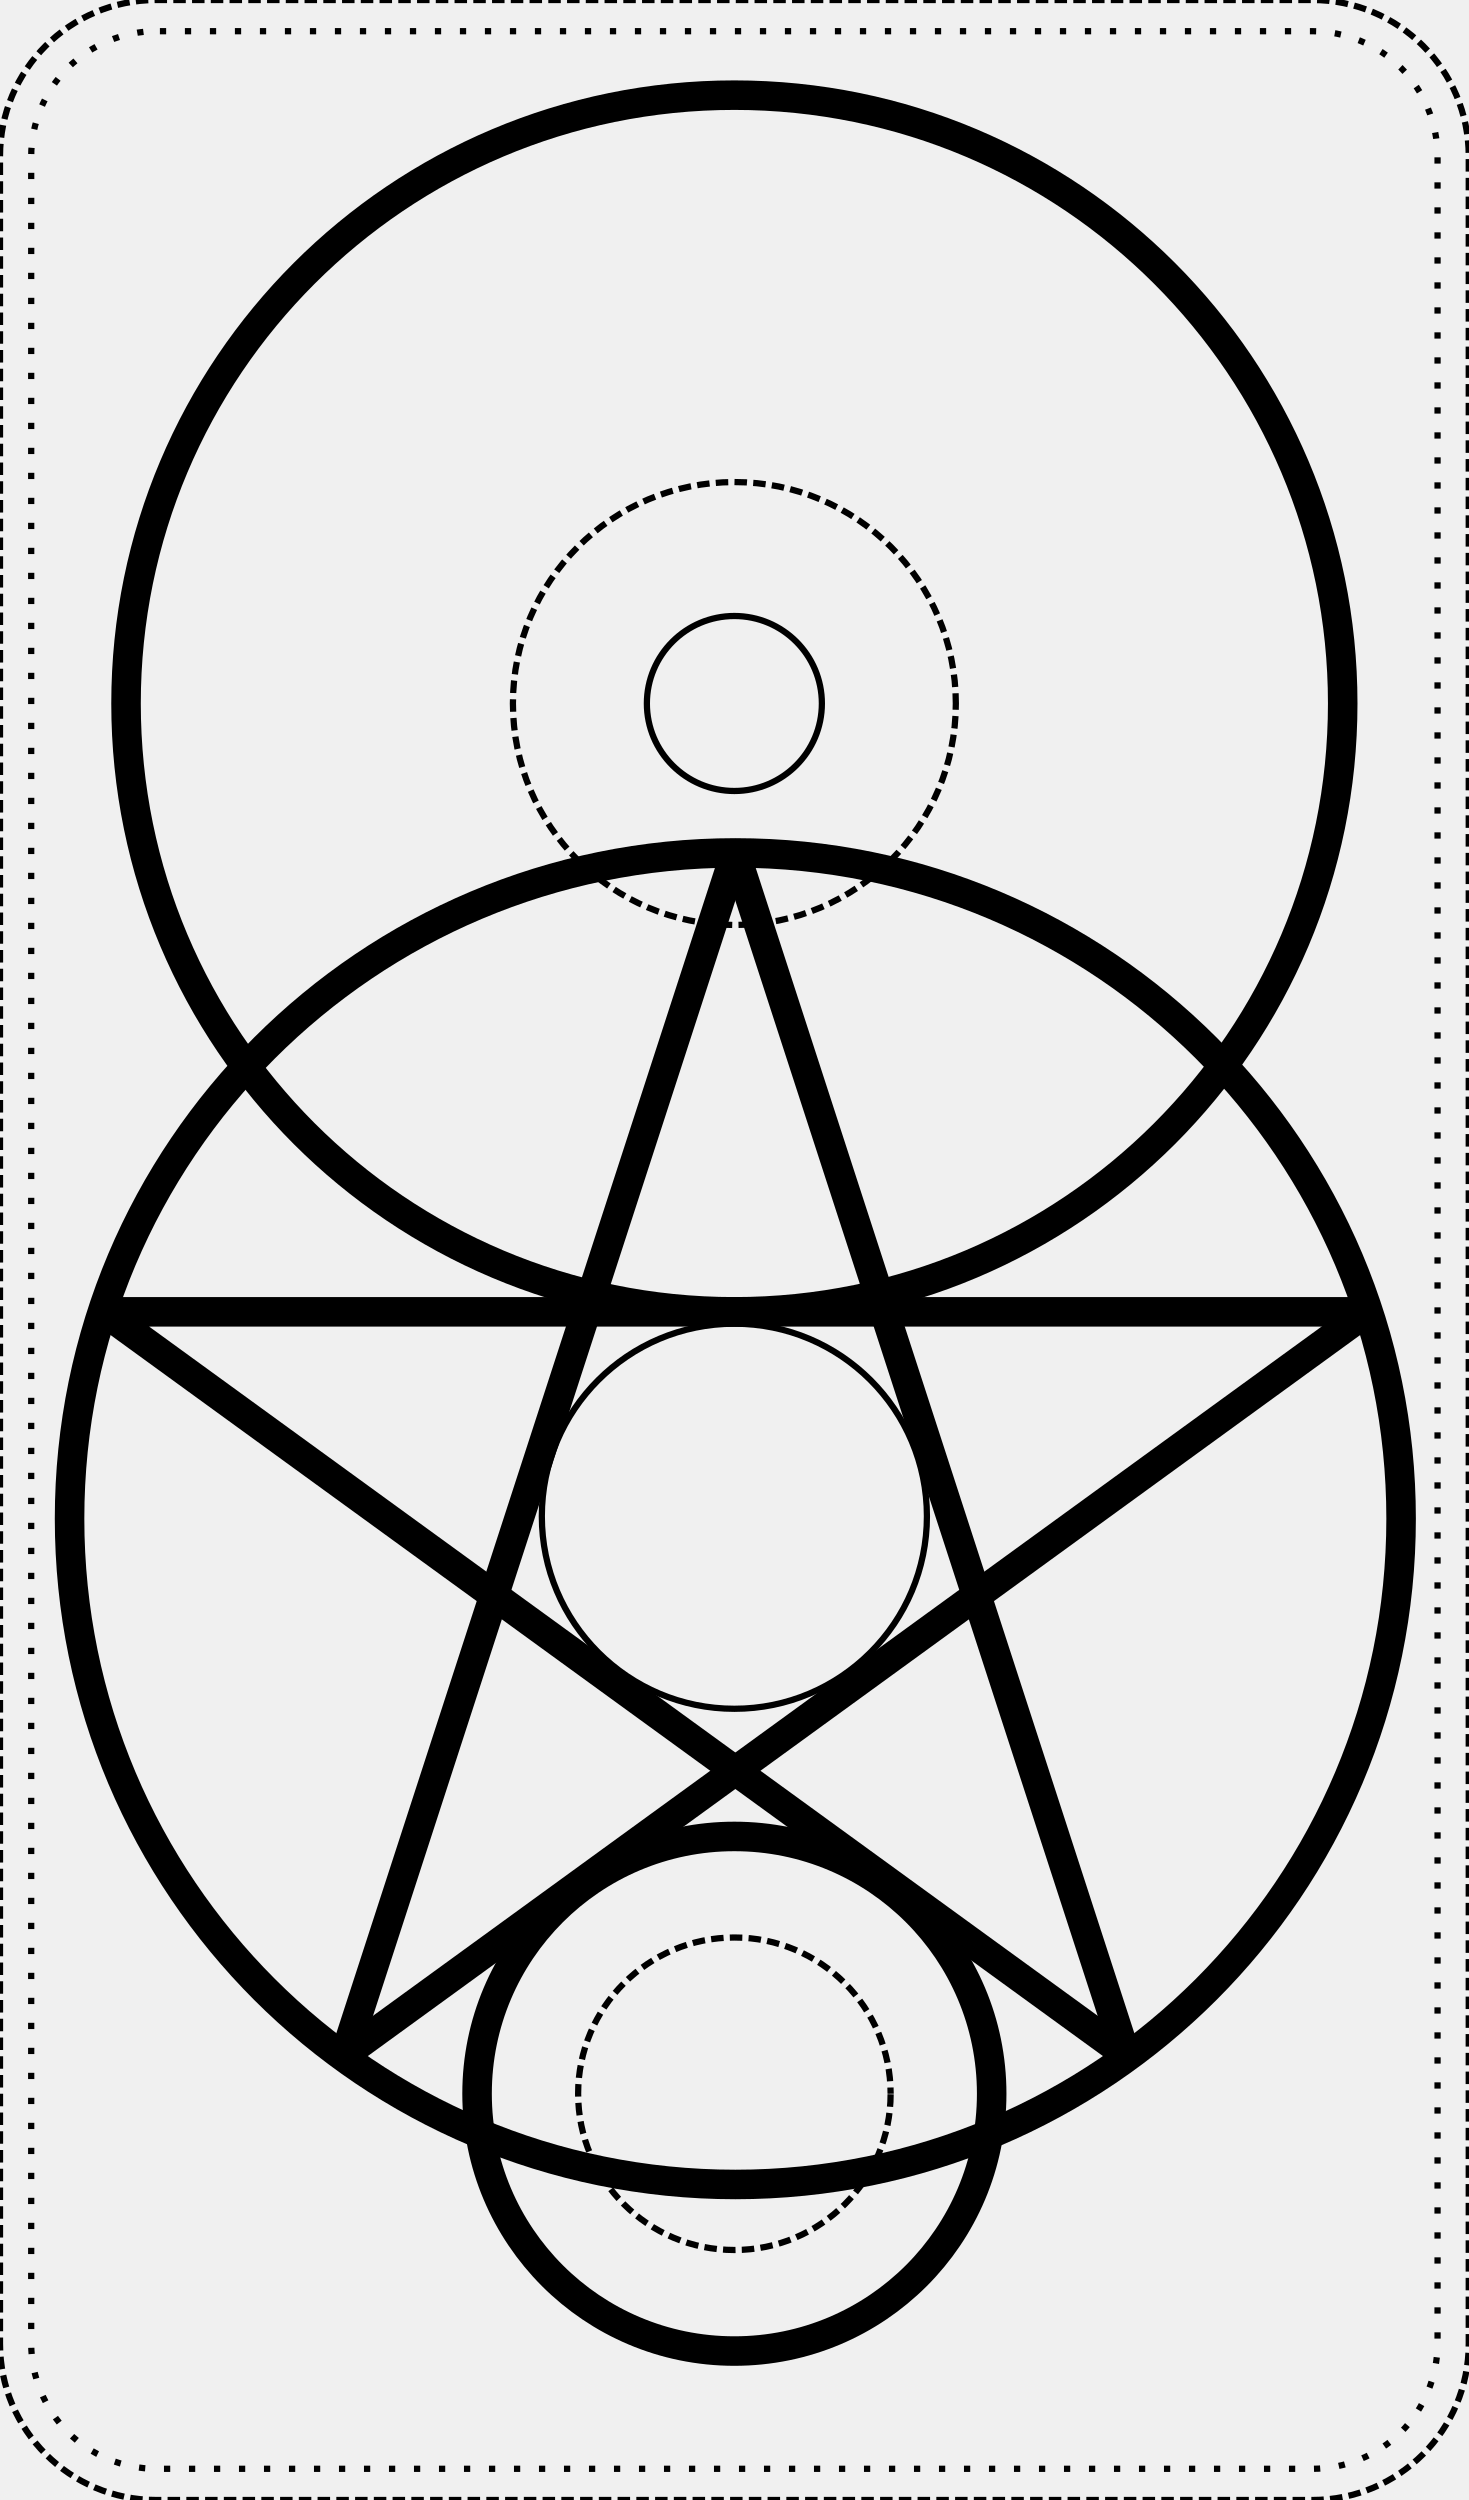
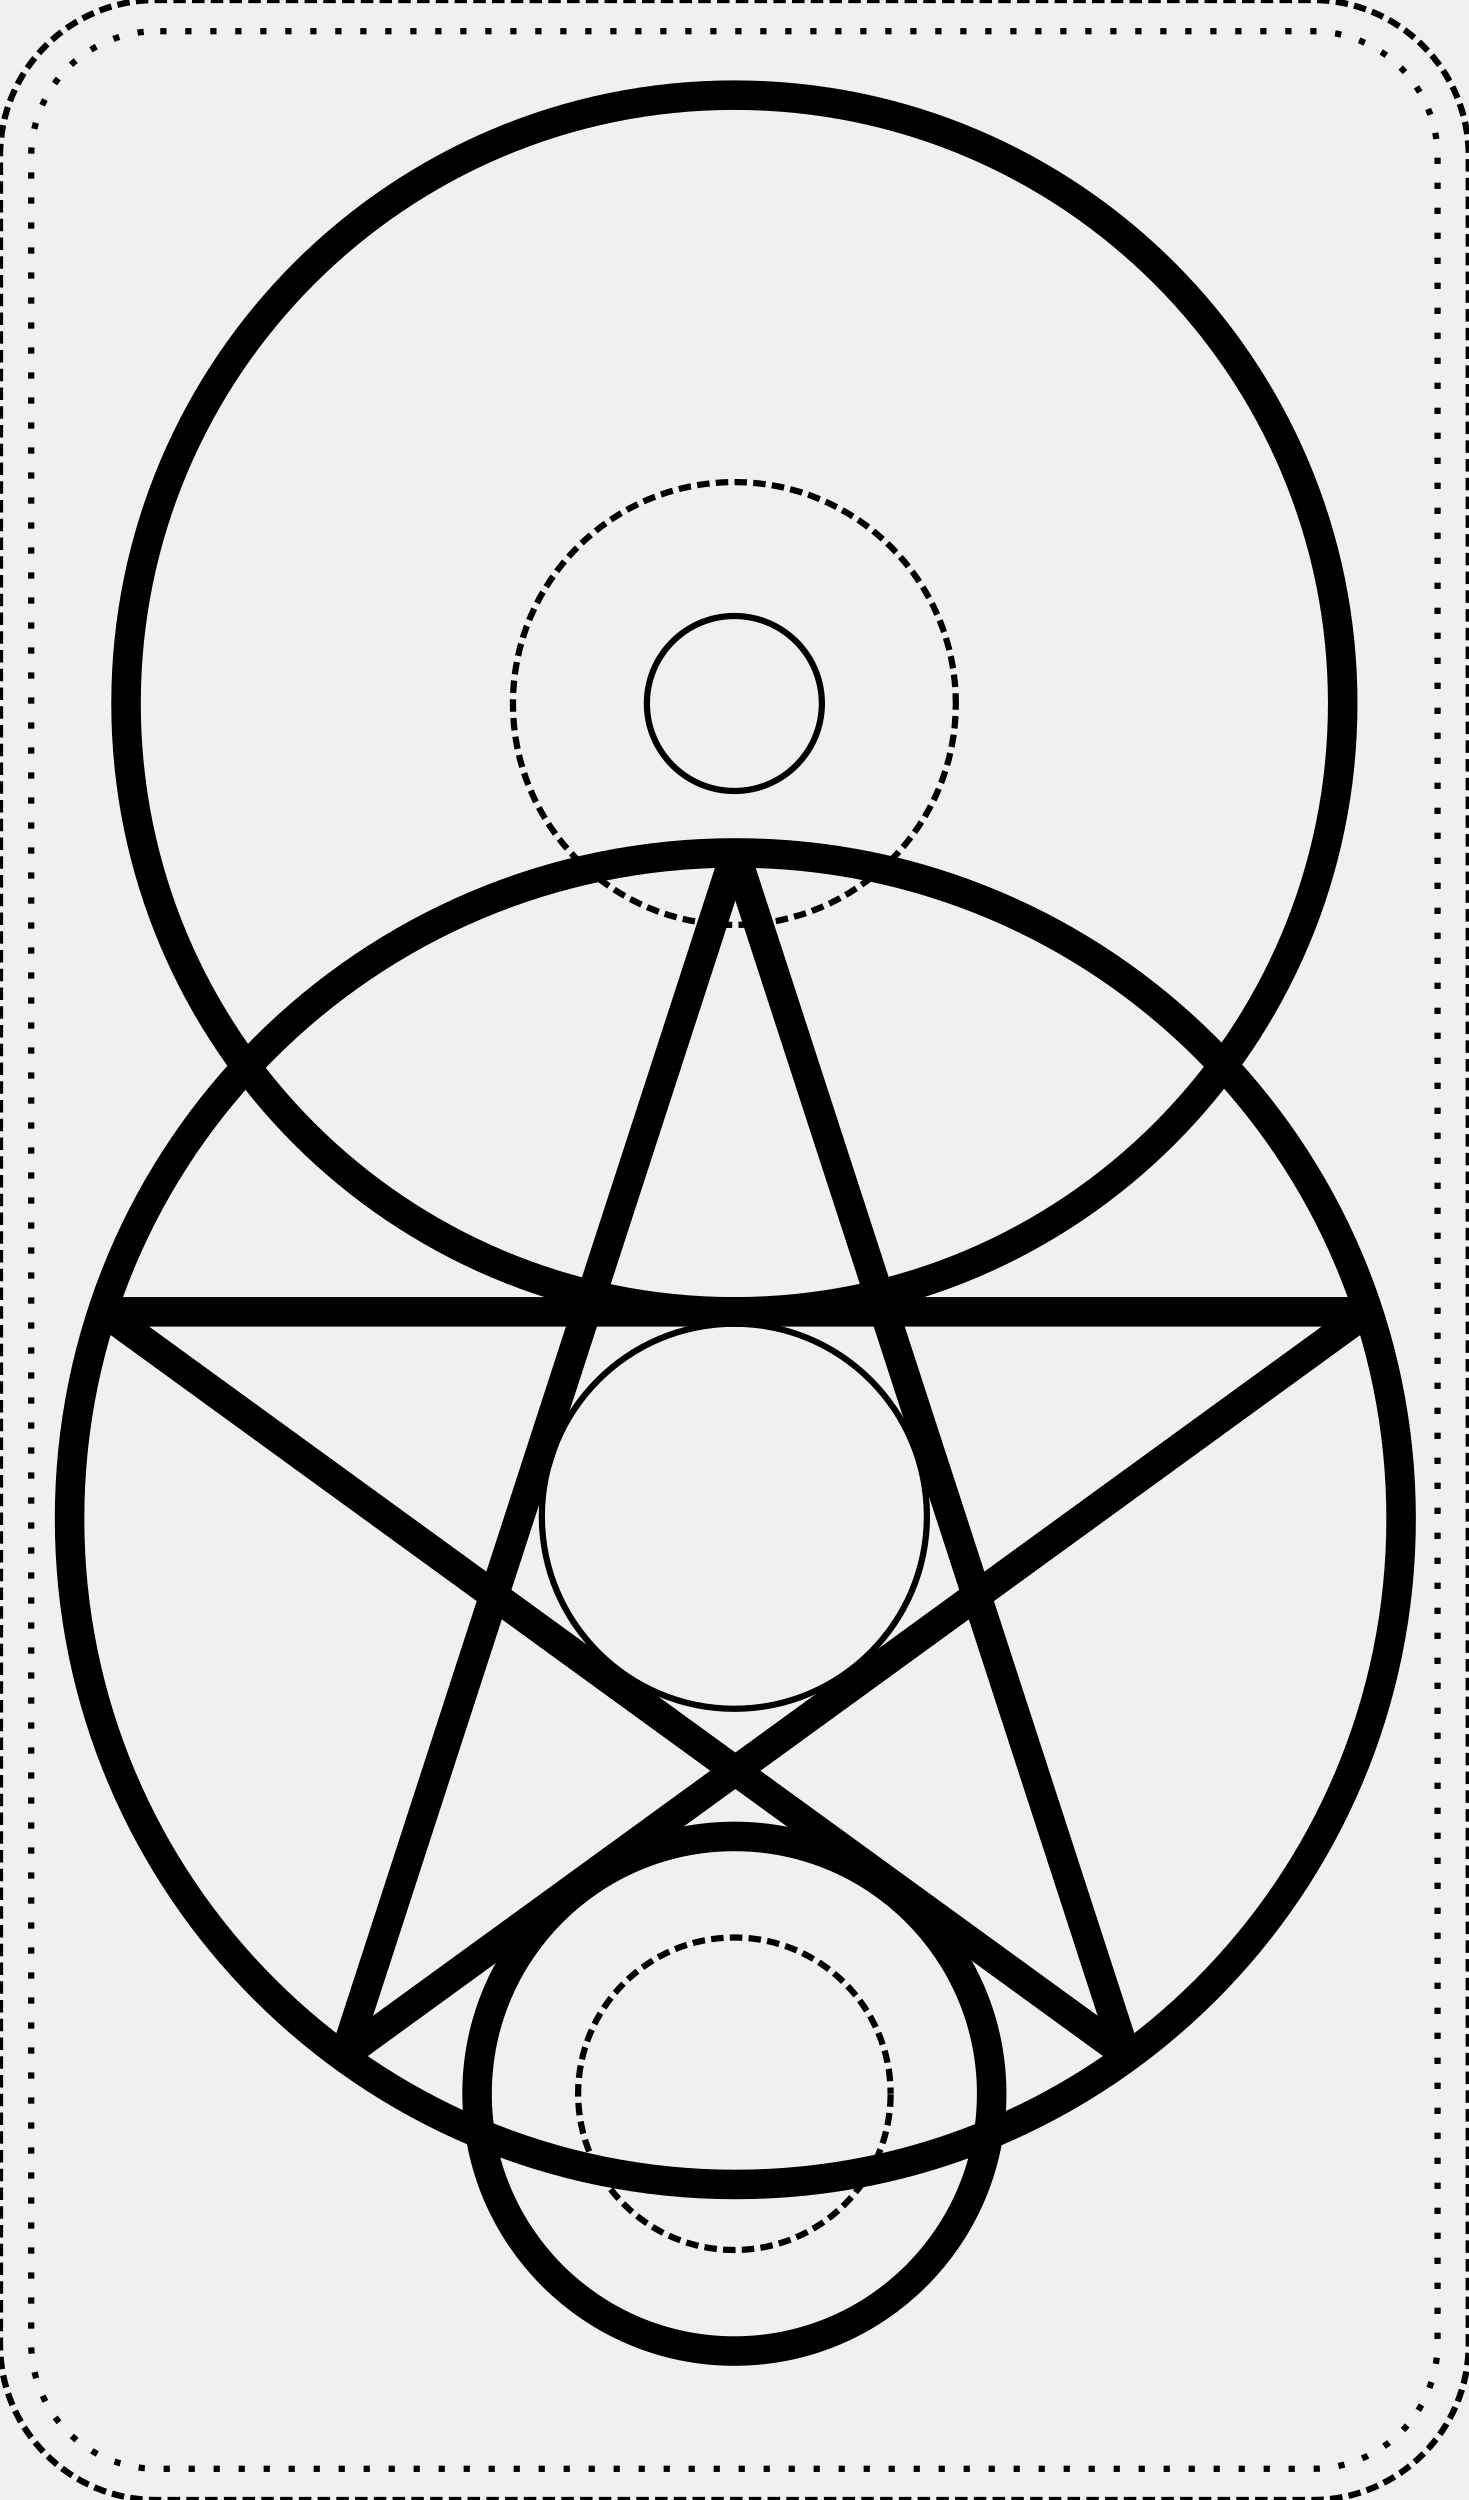
<svg xmlns="http://www.w3.org/2000/svg" xmlns:xlink="http://www.w3.org/1999/xlink" id="svg853" version="1.1" viewBox="0 0 59.69 101.6" height="4in" width="2.35in">
  <defs id="defs847">
    <marker style="overflow:visible" id="Arrow1Lstart" refX="0.0" refY="0.0" orient="auto">
      <path transform="scale(0.8) translate(12.5,0)" style="fill-rule:evenodd;stroke:#000000;stroke-width:1pt;stroke-opacity:1;fill:#000000;fill-opacity:1" d="M 0.0,0.0 L 5.0,-5.0 L -12.5,0.0 L 5.0,5.0 L 0.0,0.0 z " id="path1297" />
    </marker>
  </defs>
  <g id="layer1" transform="translate(0,-195.4)" style="display:inline">
-     <path xlink:href="#Sketch_w0000" style="fill:none;fill-rule:evenodd;stroke:#000000;stroke-width:0.254;stroke-miterlimit:4;stroke-dasharray:0.254, 0.762;stroke-dashoffset:2.54" id="path862" d="m 6.336,196.668 c -1.328,0.004 -2.646,0.554 -3.584,1.494 -0.938,0.94 -1.484,2.26 -1.484,3.588 v 88.9 c 8.17e-5,1.33 0.548,2.653 1.488,3.594 0.941,0.941 2.263,1.488 3.594,1.488 H 53.34 c 1.33,-8e-5 2.653,-0.548 3.594,-1.488 0.941,-0.941 1.488,-2.263 1.488,-3.594 V 201.75 c -8.2e-5,-1.33 -0.548,-2.653 -1.488,-3.594 -0.941,-0.941 -2.263,-1.488 -3.594,-1.488 H 6.35 a 1.268,1.268 0 0 1 -0.002,0 c -0.003,-1e-5 -0.006,0 -0.01,0 z" />
+     <path xlink:href="#Sketch_w0000" style="fill:none;fill-rule:evenodd;stroke:#000000;stroke-width:0.254;stroke-miterlimit:4;stroke-dasharray:0.254, 0.762;stroke-dashoffset:2.54" id="path862" d="m 6.35,196.668 c -1.33,8e-5 -2.653,0.548 -3.594,1.488 -0.941,0.941 -1.488,2.263 -1.488,3.594 v 88.9 c 8.17e-5,1.33 0.548,2.653 1.488,3.594 0.941,0.941 2.263,1.488 3.594,1.488 H 53.34 c 1.33,-8e-5 2.653,-0.548 3.594,-1.488 0.941,-0.941 1.488,-2.263 1.488,-3.594 V 201.75 c -8.2e-5,-1.33 -0.548,-2.653 -1.488,-3.594 -0.941,-0.941 -2.263,-1.488 -3.594,-1.488 z" />
    <path style="fill:none;fill-rule:evenodd;stroke:#000000;stroke-width:0.254;stroke-miterlimit:4;stroke-dasharray:0.508, 0.254;stroke-dashoffset:2.54" d="m -4.031e-7,290.65 v -88.9 A 6.35,6.35 0 0 1 6.35,195.4 H 53.34 a 6.35,6.35 0 0 1 6.35,6.35 v 88.9 A 6.35,6.35 0 0 1 53.34,297 H 6.35 A 6.35,6.35 0 0 1 -4.031e-7,290.65" id="Sketch_w0000" />
    <circle style="color:#000000;clip-rule:nonzero;display:inline;overflow:visible;visibility:visible;opacity:1;isolation:auto;mix-blend-mode:normal;color-interpolation:sRGB;color-interpolation-filters:linearRGB;solid-color:#000000;solid-opacity:1;vector-effect:none;fill:none;fill-opacity:1;fill-rule:nonzero;stroke:#000000;stroke-width:0.254;stroke-linecap:butt;stroke-linejoin:miter;stroke-miterlimit:4;stroke-dasharray:0.508, 0.254;stroke-dashoffset:2.54;stroke-opacity:1;marker:none;color-rendering:auto;image-rendering:auto;shape-rendering:auto;text-rendering:auto;enable-background:accumulate" id="path867" cx="29.845" cy="223.991" r="9" />
    <path style="font-variation-settings:normal;display:inline;vector-effect:none;fill:none;fill-opacity:1;stroke:#000000;stroke-width:0.254;stroke-linecap:butt;stroke-linejoin:miter;stroke-miterlimit:4;stroke-dasharray:0.508, 0.254;stroke-dashoffset:2.54;stroke-opacity:1;marker:none;stop-color:#000000" d="m 36.195,280.49 a 6.35,6.35 0 0 0 -6.35,-6.35 6.35,6.35 0 0 0 -6.35,6.35 6.35,6.35 0 0 0 6.35,6.35 6.35,6.35 0 0 0 6.35,-6.35 z" id="circle2" />
  </g>
  <g id="layer5" style="display:inline">
    <path style="display:inline;fill:none;stroke:#000000;stroke-width:0.254;stroke-miterlimit:4;stroke-dasharray:none;stroke-opacity:1" d="m 37.67,61.62 a 7.825,7.825 0 0 0 -7.825,-7.825 7.825,7.825 0 0 0 -7.825,7.825 7.825,7.825 0 0 0 7.825,7.825 7.825,7.825 0 0 0 7.825,-7.825 z" id="circle8" />
    <path style="display:inline;fill:none;stroke:#000000;stroke-width:0.254;stroke-miterlimit:4;stroke-dasharray:none" d="m 33.401,28.59 a 3.556,3.556 0 0 0 -3.556,-3.556 3.556,3.556 0 0 0 -3.556,3.556 3.556,3.556 0 0 0 3.556,3.556 3.556,3.556 0 0 0 3.556,-3.556 z" id="circle4" />
  </g>
  <g style="display:inline" id="g1192">
    <path style="fill:none;fill-rule:evenodd;stroke:#000000;stroke-width:1.2;stroke-linecap:butt;stroke-linejoin:bevel;stroke-miterlimit:4;stroke-dasharray:none;stroke-opacity:1" d="M 29.884,34.663 14.019,83.491" id="path1190" />
    <path style="fill:none;fill-rule:evenodd;stroke:#000000;stroke-width:1.2;stroke-linecap:butt;stroke-linejoin:bevel;stroke-miterlimit:4;stroke-dasharray:none;stroke-opacity:1" d="M 45.749,83.491 29.884,34.663" id="path1192" />
    <path style="fill:none;fill-rule:evenodd;stroke:#000000;stroke-width:1.2;stroke-linecap:butt;stroke-linejoin:bevel;stroke-miterlimit:4;stroke-dasharray:none;stroke-opacity:1" d="m 55.554,53.313 -51.34,-1e-6 41.535,30.177" id="path1194" />
    <path style="fill:none;fill-rule:evenodd;stroke:#000000;stroke-width:1.2;stroke-linecap:butt;stroke-linejoin:bevel;stroke-miterlimit:4;stroke-dasharray:none;stroke-opacity:1" d="M 14.019,83.491 55.554,53.313" id="path1196" />
    <circle style="color:#000000;overflow:visible;fill:none;stroke:#000000;stroke-width:1.2;stroke-linecap:round;stroke-linejoin:bevel;stroke-miterlimit:4;stroke-dasharray:none;stroke-opacity:1;stop-color:#000000" id="path1198" cx="29.884" cy="61.72" r="27.057" />
    <path style="display:inline;fill:none;stroke:#000000;stroke-width:1.2;stroke-miterlimit:4;stroke-dasharray:none" d="M 54.568,28.59 A 24.723,24.723 0 0 0 29.845,3.867 24.723,24.723 0 0 0 5.122,28.59 24.723,24.723 0 0 0 29.845,53.313 24.723,24.723 0 0 0 54.568,28.59 Z" id="circle4-3" />
    <path style="font-variation-settings:normal;display:inline;opacity:1;vector-effect:none;fill:none;fill-opacity:1;stroke:#000000;stroke-width:1.2;stroke-linecap:butt;stroke-linejoin:miter;stroke-miterlimit:4;stroke-dasharray:none;stroke-dashoffset:0;stroke-opacity:1;marker:none;stop-color:#000000;stop-opacity:1" d="M 40.302,85.09 A 10.457,10.457 0 0 0 29.845,74.633 10.457,10.457 0 0 0 19.388,85.09 10.457,10.457 0 0 0 29.845,95.547 10.457,10.457 0 0 0 40.302,85.09 Z" id="circle2-6" />
  </g>
  <g transform="translate(0,-195.4)" id="g852" style="display:none">
    <path d="m 6.336,196.668 c -1.328,0.004 -2.646,0.554 -3.584,1.494 -0.938,0.94 -1.484,2.26 -1.484,3.588 v 88.9 c 8.17e-5,1.33 0.548,2.653 1.488,3.594 0.941,0.941 2.263,1.488 3.594,1.488 H 53.34 c 1.33,-8e-5 2.653,-0.548 3.594,-1.488 0.941,-0.941 1.488,-2.263 1.488,-3.594 V 201.75 c -8.2e-5,-1.33 -0.548,-2.653 -1.488,-3.594 -0.941,-0.941 -2.263,-1.488 -3.594,-1.488 H 6.35 a 1.268,1.268 0 0 1 -0.002,0 c -0.003,-1e-5 -0.006,0 -0.01,0 z" id="path844" style="fill:none;fill-rule:evenodd;stroke:#000000;stroke-width:0.254;stroke-miterlimit:4;stroke-dasharray:0.254, 0.762;stroke-dashoffset:2.54" xlink:href="#Sketch_w0000" />
    <path id="path846" d="m -4.031e-7,290.65 v -88.9 A 6.35,6.35 0 0 1 6.35,195.4 H 53.34 a 6.35,6.35 0 0 1 6.35,6.35 v 88.9 A 6.35,6.35 0 0 1 53.34,297 H 6.35 A 6.35,6.35 0 0 1 -4.031e-7,290.65" style="fill:none;fill-rule:evenodd;stroke:#000000;stroke-width:0.254;stroke-miterlimit:4;stroke-dasharray:0.508, 0.254;stroke-dashoffset:2.54" />
    <circle style="color:#000000;clip-rule:nonzero;display:inline;overflow:visible;visibility:visible;opacity:1;isolation:auto;mix-blend-mode:normal;color-interpolation:sRGB;color-interpolation-filters:linearRGB;solid-color:#000000;solid-opacity:1;vector-effect:none;fill:none;fill-opacity:1;fill-rule:nonzero;stroke:#000000;stroke-width:0.254;stroke-linecap:butt;stroke-linejoin:miter;stroke-miterlimit:4;stroke-dasharray:0.508, 0.254;stroke-dashoffset:2.54;stroke-opacity:1;marker:none;color-rendering:auto;image-rendering:auto;shape-rendering:auto;text-rendering:auto;enable-background:accumulate" id="path845" cx="5.715" cy="201.115" r="3.048" />
    <circle r="3.048" cy="201.115" cx="53.975" id="circle847" style="color:#000000;clip-rule:nonzero;display:inline;overflow:visible;visibility:visible;opacity:1;isolation:auto;mix-blend-mode:normal;color-interpolation:sRGB;color-interpolation-filters:linearRGB;solid-color:#000000;solid-opacity:1;vector-effect:none;fill:none;fill-opacity:1;fill-rule:nonzero;stroke:#000000;stroke-width:0.254;stroke-linecap:butt;stroke-linejoin:miter;stroke-miterlimit:4;stroke-dasharray:0.508, 0.254;stroke-dashoffset:2.54;stroke-opacity:1;marker:none;color-rendering:auto;image-rendering:auto;shape-rendering:auto;text-rendering:auto;enable-background:accumulate" />
    <circle style="color:#000000;clip-rule:nonzero;display:inline;overflow:visible;visibility:visible;opacity:1;isolation:auto;mix-blend-mode:normal;color-interpolation:sRGB;color-interpolation-filters:linearRGB;solid-color:#000000;solid-opacity:1;vector-effect:none;fill:none;fill-opacity:1;fill-rule:nonzero;stroke:#000000;stroke-width:0.254;stroke-linecap:butt;stroke-linejoin:miter;stroke-miterlimit:4;stroke-dasharray:0.508, 0.254;stroke-dashoffset:2.54;stroke-opacity:1;marker:none;color-rendering:auto;image-rendering:auto;shape-rendering:auto;text-rendering:auto;enable-background:accumulate" id="circle849" cx="5.715" cy="291.285" r="3.048" />
    <circle r="3.048" cy="291.285" cx="53.975" id="circle851" style="color:#000000;clip-rule:nonzero;display:inline;overflow:visible;visibility:visible;opacity:1;isolation:auto;mix-blend-mode:normal;color-interpolation:sRGB;color-interpolation-filters:linearRGB;solid-color:#000000;solid-opacity:1;vector-effect:none;fill:none;fill-opacity:1;fill-rule:nonzero;stroke:#000000;stroke-width:0.254;stroke-linecap:butt;stroke-linejoin:miter;stroke-miterlimit:4;stroke-dasharray:0.508, 0.254;stroke-dashoffset:2.54;stroke-opacity:1;marker:none;color-rendering:auto;image-rendering:auto;shape-rendering:auto;text-rendering:auto;enable-background:accumulate" />
    <circle style="color:#000000;clip-rule:nonzero;display:inline;overflow:visible;visibility:visible;opacity:1;isolation:auto;mix-blend-mode:normal;color-interpolation:sRGB;color-interpolation-filters:linearRGB;solid-color:#000000;solid-opacity:1;vector-effect:none;fill:none;fill-opacity:1;fill-rule:nonzero;stroke:#000000;stroke-width:0.254;stroke-linecap:butt;stroke-linejoin:miter;stroke-miterlimit:4;stroke-dasharray:0.508, 0.254;stroke-dashoffset:2.54;stroke-opacity:1;marker:none;color-rendering:auto;image-rendering:auto;shape-rendering:auto;text-rendering:auto;enable-background:accumulate" id="circle853" cx="54.61" cy="248.105" r="3.048" />
    <circle r="3.048" cy="248.105" cx="5.08" id="circle855" style="color:#000000;clip-rule:nonzero;display:inline;overflow:visible;visibility:visible;opacity:1;isolation:auto;mix-blend-mode:normal;color-interpolation:sRGB;color-interpolation-filters:linearRGB;solid-color:#000000;solid-opacity:1;vector-effect:none;fill:none;fill-opacity:1;fill-rule:nonzero;stroke:#000000;stroke-width:0.254;stroke-linecap:butt;stroke-linejoin:miter;stroke-miterlimit:4;stroke-dasharray:0.508, 0.254;stroke-dashoffset:2.54;stroke-opacity:1;marker:none;color-rendering:auto;image-rendering:auto;shape-rendering:auto;text-rendering:auto;enable-background:accumulate" />
  </g>
  <g id="layer2" style="display:none">
    <text xml:space="preserve" style="color:#000000;font-style:normal;font-variant:normal;font-weight:normal;font-stretch:normal;font-size:8.467px;line-height:1;font-family:OCRA;-inkscape-font-specification:'OCRA, Normal';font-variant-ligatures:normal;font-variant-caps:normal;font-variant-numeric:normal;font-feature-settings:normal;text-indent:0;text-align:center;text-decoration:none;text-decoration-line:none;text-decoration-style:solid;text-decoration-color:#000000;letter-spacing:0px;word-spacing:0px;text-transform:none;writing-mode:lr-tb;direction:ltr;baseline-shift:baseline;text-anchor:middle;white-space:normal;clip-rule:nonzero;display:inline;overflow:visible;visibility:visible;opacity:1;isolation:auto;mix-blend-mode:normal;color-interpolation:sRGB;color-interpolation-filters:linearRGB;solid-color:#000000;solid-opacity:1;fill:#000000;fill-opacity:1;fill-rule:nonzero;stroke:none;stroke-width:0.265px;stroke-linecap:butt;stroke-linejoin:miter;stroke-miterlimit:4;stroke-dasharray:none;stroke-dashoffset:0;stroke-opacity:1;color-rendering:auto;image-rendering:auto;shape-rendering:auto;text-rendering:auto;enable-background:accumulate" x="29.835" y="72.829" id="text6956">
      <tspan x="29.835" y="72.829" style="font-style:normal;font-variant:normal;font-weight:normal;font-stretch:normal;font-size:19.756px;line-height:1;font-family:OCRA;-inkscape-font-specification:'OCRA, Normal';font-variant-ligatures:normal;font-variant-caps:normal;font-variant-numeric:normal;font-feature-settings:normal;text-align:center;writing-mode:lr-tb;text-anchor:middle;stroke-width:0.265px" id="tspan951">NFX</tspan>
      <tspan x="29.835" y="92.585" style="font-style:normal;font-variant:normal;font-weight:normal;font-stretch:normal;font-size:19.756px;line-height:1;font-family:OCRA;-inkscape-font-specification:'OCRA, Normal';font-variant-ligatures:normal;font-variant-caps:normal;font-variant-numeric:normal;font-feature-settings:normal;text-align:center;writing-mode:lr-tb;text-anchor:middle;stroke-width:0.265px" id="tspan907">005</tspan>
    </text>
    <g id="g1200">
      <path style="color:#000000;display:inline;overflow:visible;visibility:visible;fill:#ffffff;fill-opacity:0;fill-rule:nonzero;stroke:#000000;stroke-width:1.071;stroke-linecap:butt;stroke-linejoin:miter;stroke-miterlimit:4;stroke-dasharray:none;stroke-dashoffset:0;stroke-opacity:1;marker:none;enable-background:accumulate" d="m 15.933,39.591 c 0,2.963 -2.402,5.365 -5.365,5.365 -2.963,0 -5.365,-2.402 -5.365,-5.365 0,-2.963 2.402,-5.365 5.365,-5.365 2.963,0 5.365,2.402 5.365,5.365 z" id="path4101" />
      <path id="path4874" d="m 15.933,39.591 8.333,7e-6" style="fill:none;stroke:#000000;stroke-width:1.071;stroke-linecap:butt;stroke-linejoin:miter;stroke-miterlimit:4;stroke-dasharray:none;stroke-opacity:1" />
      <path id="path4876" d="m 33.662,43.414 c -2.111,2.111 -5.534,2.111 -7.646,0 -2.111,-2.111 -2.111,-5.534 0,-7.646 2.111,-2.111 5.534,-2.111 7.646,0" style="color:#000000;display:inline;overflow:visible;visibility:visible;fill:#ffffff;fill-opacity:0;fill-rule:nonzero;stroke:#000000;stroke-width:1.067;stroke-linecap:round;stroke-linejoin:miter;stroke-miterlimit:4;stroke-dasharray:none;stroke-dashoffset:0;stroke-opacity:1;marker:none;enable-background:accumulate" />
      <path id="path4878" d="m 31.815,39.591 c 0,1.135 -0.92,2.055 -2.055,2.055 -1.135,0 -2.055,-0.92 -2.055,-2.055 0,-1.135 0.92,-2.055 2.055,-2.055 1.135,0 2.055,0.92 2.055,2.055 z" style="color:#000000;display:inline;overflow:visible;visibility:visible;fill:#000000;fill-opacity:1;fill-rule:nonzero;stroke:#000000;stroke-width:1.071;stroke-linecap:butt;stroke-linejoin:miter;stroke-miterlimit:4;stroke-dasharray:none;stroke-dashoffset:0;stroke-opacity:1;marker:none;enable-background:accumulate" />
      <path id="path4874-1" d="m 32.014,39.591 h 11.743" style="fill:none;stroke:#000000;stroke-width:1.071;stroke-linecap:butt;stroke-linejoin:miter;stroke-miterlimit:4;stroke-dasharray:none;stroke-opacity:1" />
      <path style="color:#000000;display:inline;overflow:visible;visibility:visible;fill:#ffffff;fill-opacity:0;fill-rule:nonzero;stroke:#000000;stroke-width:1.071;stroke-linecap:butt;stroke-linejoin:miter;stroke-miterlimit:4;stroke-dasharray:none;stroke-dashoffset:0;stroke-opacity:1;marker:none;enable-background:accumulate" d="m 54.486,39.591 c 0,2.963 -2.402,5.365 -5.365,5.365 -2.963,0 -5.365,-2.402 -5.365,-5.365 0,-2.963 2.402,-5.365 5.365,-5.365 2.963,0 5.365,2.402 5.365,5.365 z" id="path4101-4" />
      <path d="m 7.356,39.591 c 0,0.361 0.284,0.645 0.645,0.645 h 1.909 v 1.909 c 0,0.361 0.297,0.658 0.658,0.658 0.348,0 0.645,-0.297 0.645,-0.658 v -1.909 h 1.909 c 0.361,0 0.658,-0.284 0.658,-0.645 0,-0.361 -0.297,-0.658 -0.658,-0.658 h -1.909 v -1.909 c 0,-0.348 -0.297,-0.645 -0.645,-0.645 -0.361,0 -0.658,0.297 -0.658,0.645 v 1.909 H 8.001 c -0.361,0 -0.645,0.297 -0.645,0.658 z" style="color:#000000;font-style:normal;font-variant:normal;font-weight:normal;font-stretch:normal;font-size:8.467px;line-height:6.615px;font-family:OCRA;-inkscape-font-specification:OCRA;text-indent:0;text-align:center;text-decoration:none;text-decoration-line:none;text-decoration-style:solid;text-decoration-color:#000000;letter-spacing:0px;word-spacing:0px;text-transform:none;writing-mode:lr-tb;direction:ltr;baseline-shift:baseline;text-anchor:middle;white-space:normal;clip-rule:nonzero;visibility:visible;isolation:auto;mix-blend-mode:normal;color-interpolation:sRGB;color-interpolation-filters:linearRGB;solid-color:#000000;solid-opacity:1;fill:#000000;fill-opacity:1;fill-rule:nonzero;stroke:none;stroke-width:0.403px;stroke-linecap:butt;stroke-linejoin:miter;stroke-miterlimit:4;stroke-dasharray:none;stroke-dashoffset:0;stroke-opacity:1;color-rendering:auto;image-rendering:auto;shape-rendering:auto;text-rendering:auto" id="path5707" />
      <path d="m 45.909,39.862 c 0,0.361 0.284,0.658 0.645,0.658 h 5.122 c 0.361,0 0.658,-0.297 0.658,-0.658 v -0.542 c 0,-0.361 -0.297,-0.658 -0.658,-0.658 h -5.122 c -0.361,0 -0.645,0.297 -0.645,0.658 z" style="color:#000000;font-style:normal;font-variant:normal;font-weight:normal;font-stretch:normal;font-size:8.467px;line-height:6.615px;font-family:OCRA;-inkscape-font-specification:OCRA;text-indent:0;text-align:center;text-decoration:none;text-decoration-line:none;text-decoration-style:solid;text-decoration-color:#000000;letter-spacing:0px;word-spacing:0px;text-transform:none;writing-mode:lr-tb;direction:ltr;baseline-shift:baseline;text-anchor:middle;white-space:normal;clip-rule:nonzero;visibility:visible;isolation:auto;mix-blend-mode:normal;color-interpolation:sRGB;color-interpolation-filters:linearRGB;solid-color:#000000;solid-opacity:1;fill:#000000;fill-opacity:1;fill-rule:nonzero;stroke:none;stroke-width:0.403px;stroke-linecap:butt;stroke-linejoin:miter;stroke-miterlimit:4;stroke-dasharray:none;stroke-dashoffset:0;stroke-opacity:1;color-rendering:auto;image-rendering:auto;shape-rendering:auto;text-rendering:auto" id="path5709" />
    </g>
    <text xml:space="preserve" style="color:#000000;font-style:normal;font-variant:normal;font-weight:normal;font-stretch:normal;font-size:8.467px;line-height:1;font-family:OCRA;-inkscape-font-specification:'OCRA, Normal';font-variant-ligatures:normal;font-variant-caps:normal;font-variant-numeric:normal;font-feature-settings:normal;text-indent:0;text-align:center;text-decoration:none;text-decoration-line:none;text-decoration-style:solid;text-decoration-color:#000000;letter-spacing:0px;word-spacing:0px;text-transform:none;writing-mode:lr-tb;direction:ltr;baseline-shift:baseline;text-anchor:middle;white-space:normal;clip-rule:nonzero;display:inline;overflow:visible;visibility:visible;opacity:1;isolation:auto;mix-blend-mode:normal;color-interpolation:sRGB;color-interpolation-filters:linearRGB;solid-color:#000000;solid-opacity:1;fill:#000000;fill-opacity:1;fill-rule:nonzero;stroke:none;stroke-width:0.265px;stroke-linecap:butt;stroke-linejoin:miter;stroke-miterlimit:4;stroke-dasharray:none;stroke-dashoffset:0;stroke-opacity:1;color-rendering:auto;image-rendering:auto;shape-rendering:auto;text-rendering:auto;enable-background:accumulate" x="29.835" y="29.915" id="text6956-3">
      <tspan x="29.835" y="29.915" style="font-style:normal;font-variant:normal;font-weight:normal;font-stretch:normal;font-size:12.7px;line-height:1;font-family:OCRA;-inkscape-font-specification:'OCRA, Normal';font-variant-ligatures:normal;font-variant-caps:normal;font-variant-numeric:normal;font-feature-settings:normal;text-align:center;writing-mode:lr-tb;text-anchor:middle;stroke-width:0.265px" id="tspan907-7">9VDC</tspan>
    </text>
    <path id="path974" style="display:inline;opacity:1;vector-effect:none;fill:#ffffff;fill-opacity:0;fill-rule:evenodd;stroke:#000000;stroke-width:1.324;stroke-linecap:round;stroke-linejoin:round;stroke-miterlimit:4;stroke-dasharray:none;stroke-dashoffset:0;stroke-opacity:1;marker:none" d="m 29.845,3.594 -2.856,3.775 m 2.856,9.11 V 3.594 l 2.856,3.775" />
  </g>
</svg>
